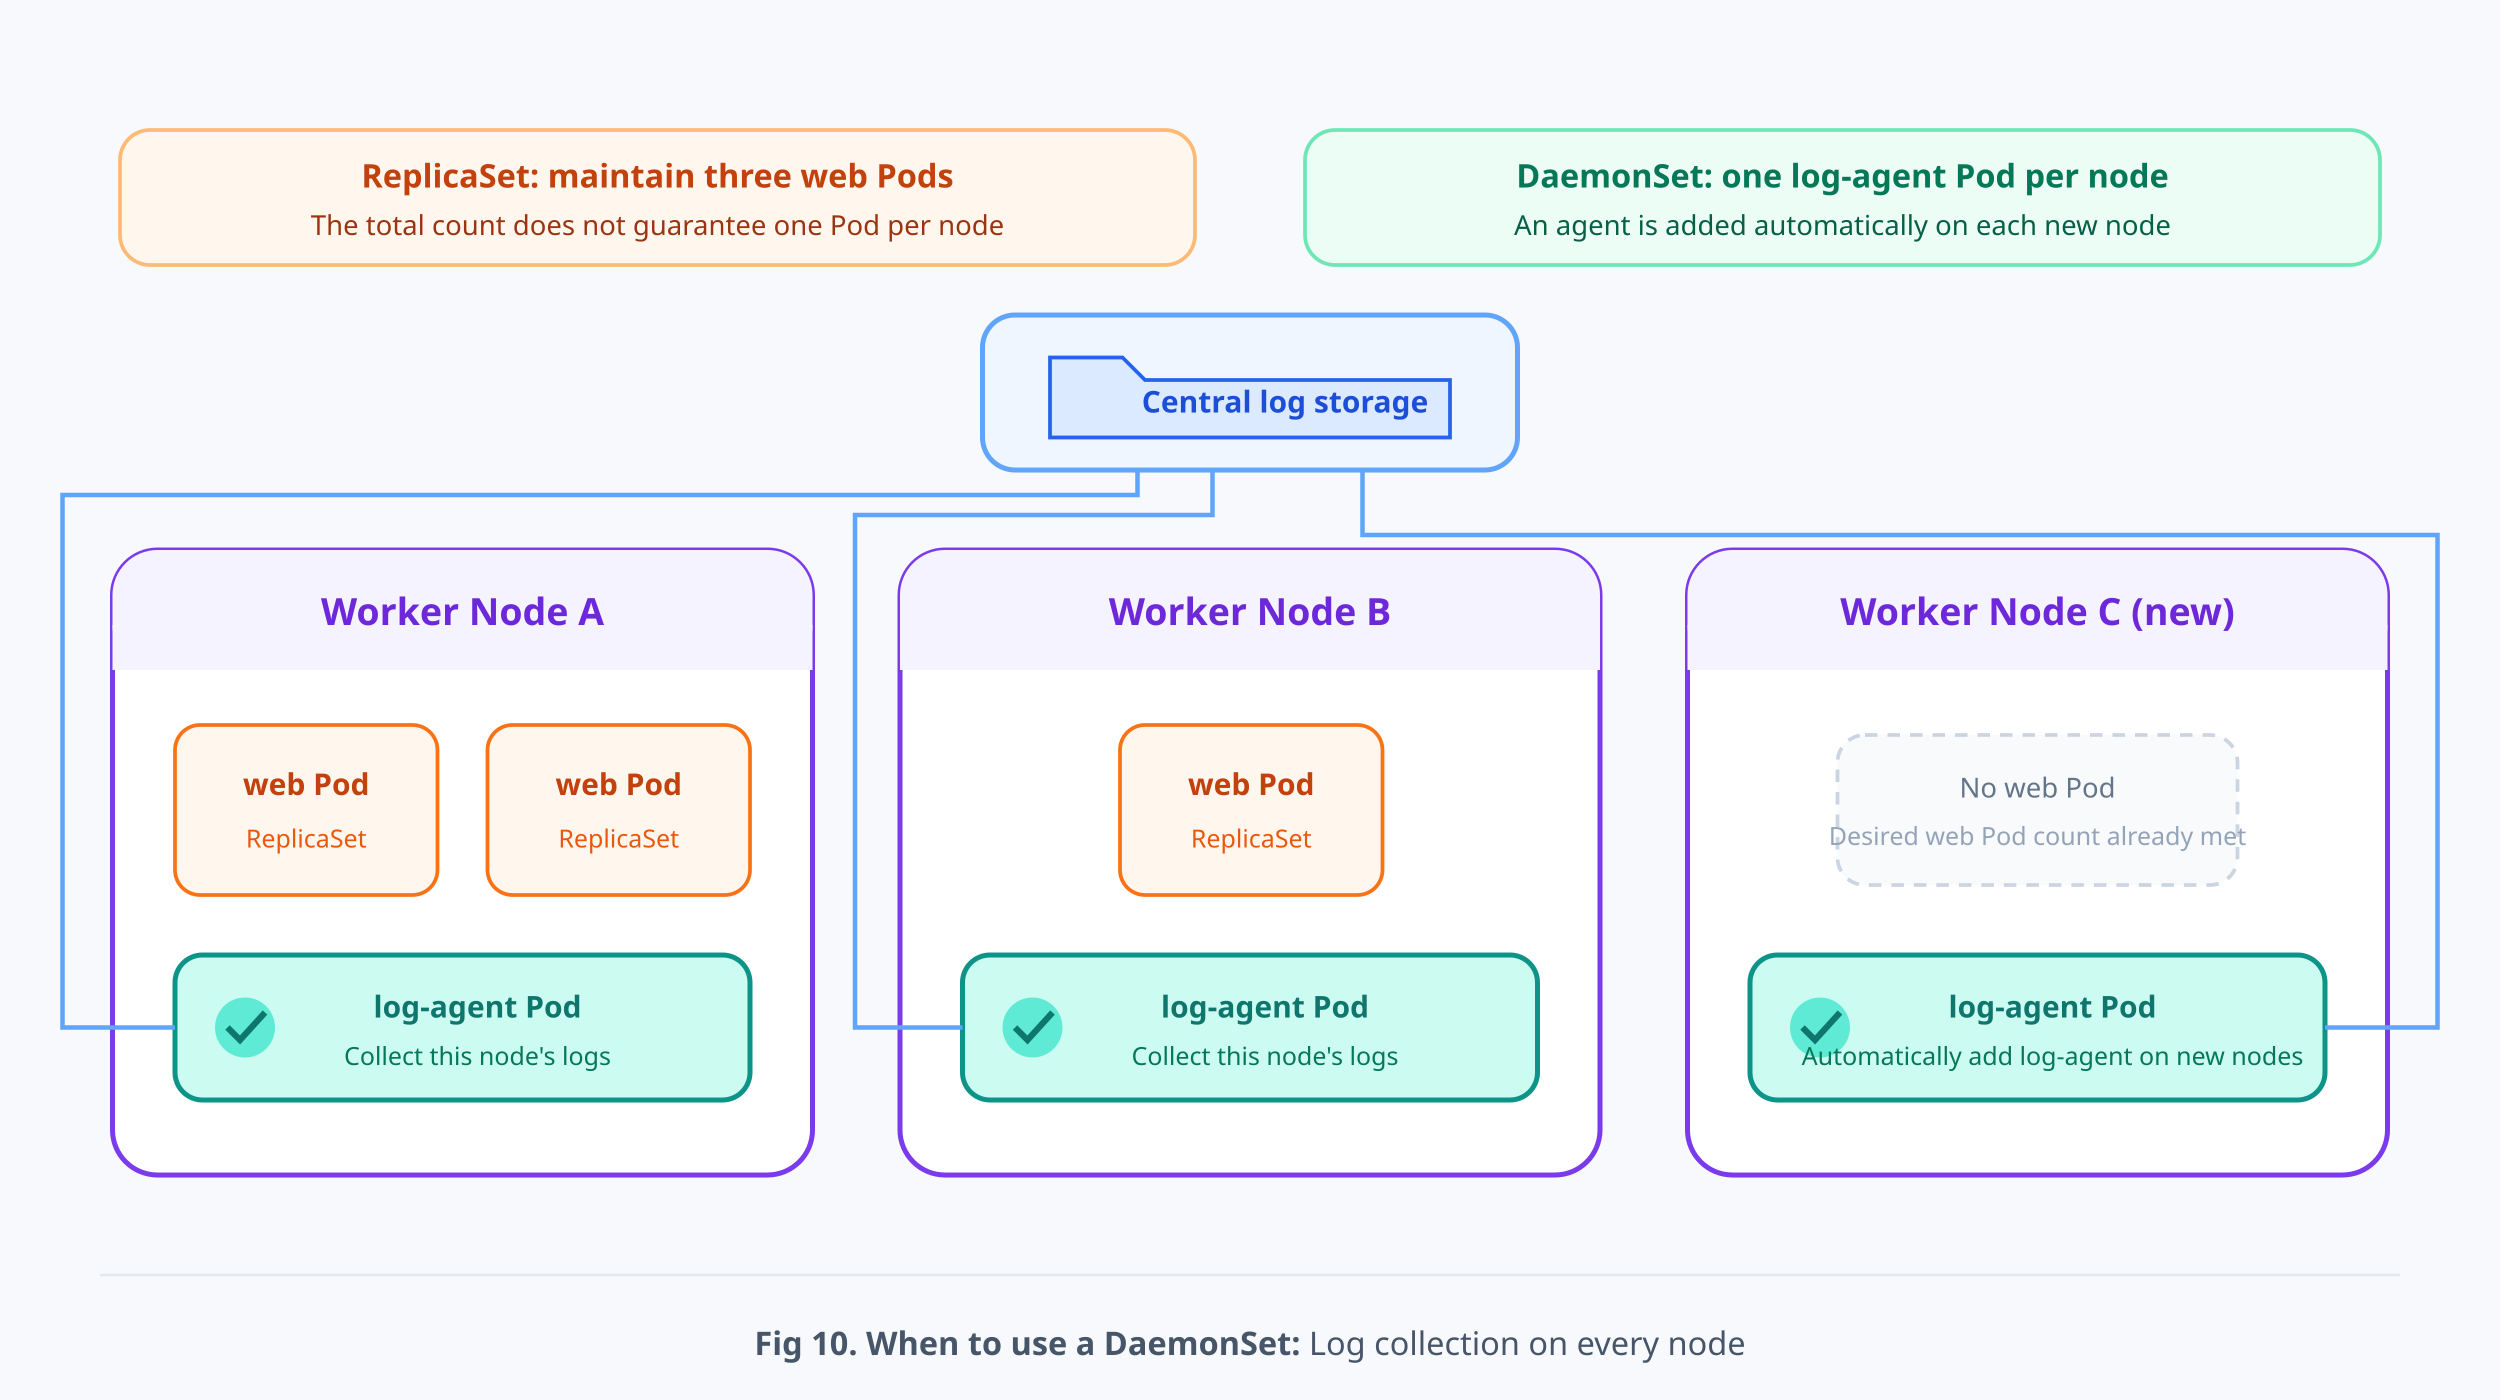
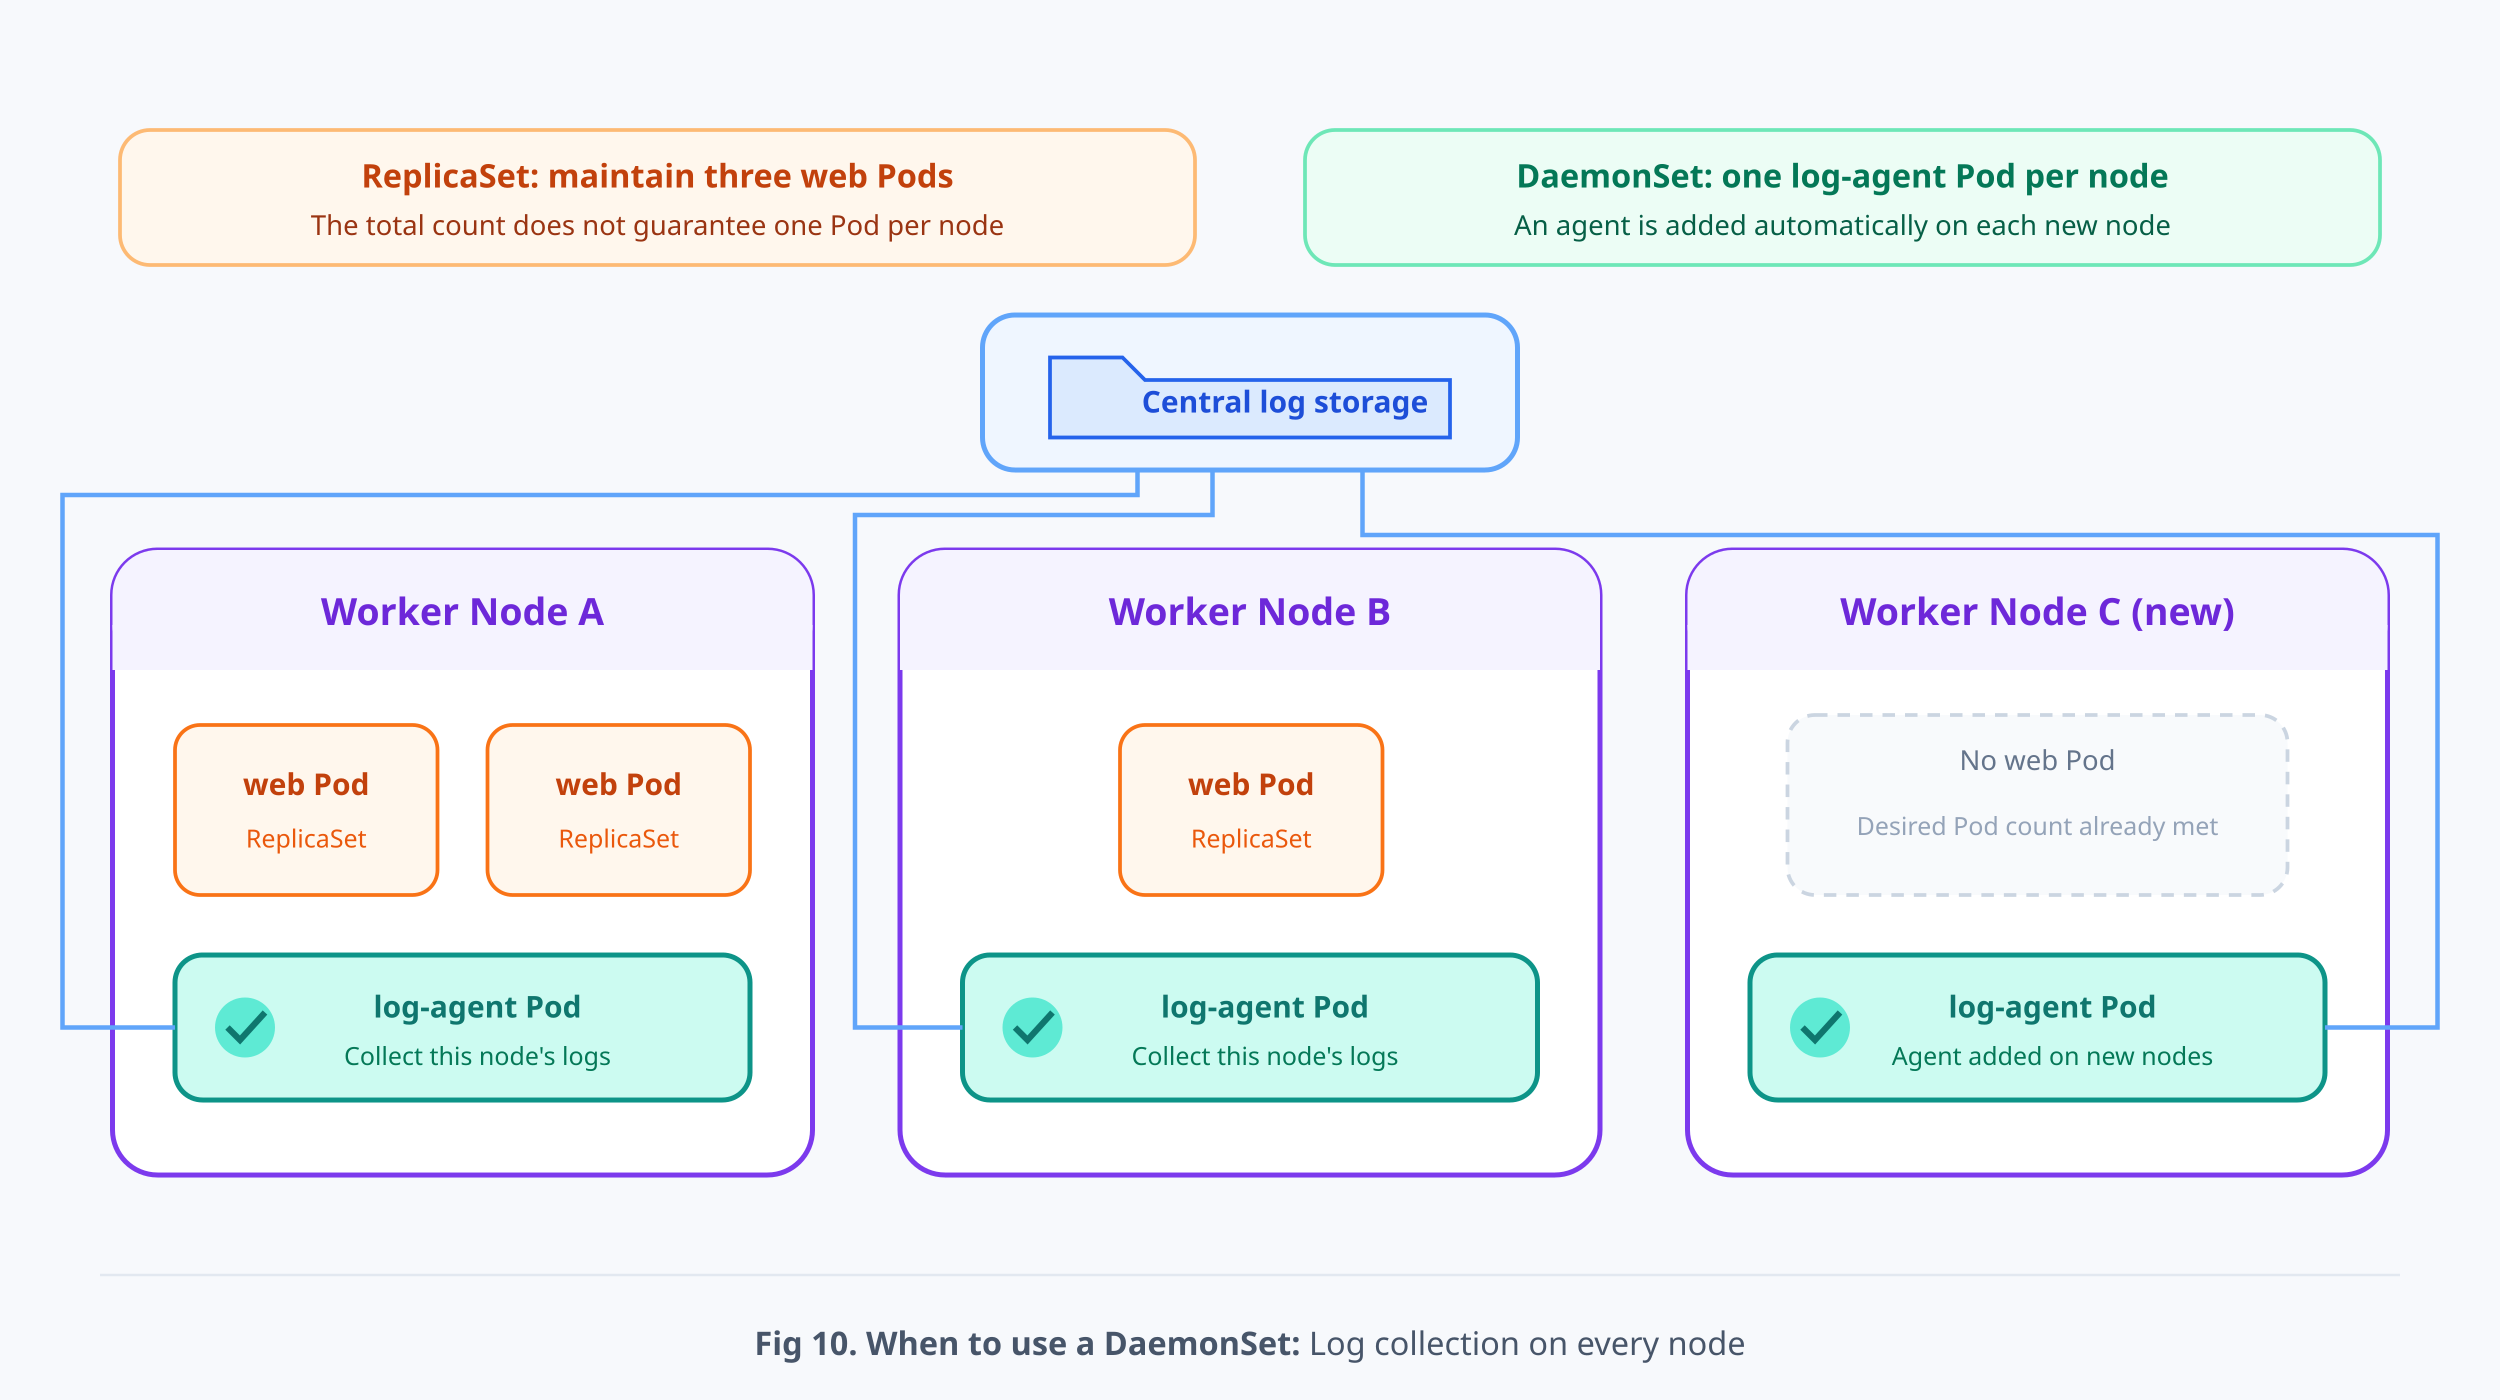
<svg xmlns="http://www.w3.org/2000/svg" width="1000" height="560" viewBox="0 0 1000 560">
  <rect width="1000" height="560" fill="#F7F9FC" />
  <rect x="48" y="52" width="430" height="54" rx="12" fill="#FFF7ED" stroke="#FDBA74" stroke-width="1.5" />
-   <text x="263" y="75" text-anchor="middle" font-family="Apple SD Gothic Neo, Noto Sans KR, sans-serif" font-size="13" fill="#C2410C" font-weight="700" textLength="209.3" lengthAdjust="spacingAndGlyphs">ReplicaSet: maintain three web Pods</text>
+   <text x="263" y="75" text-anchor="middle" font-family="Apple SD Gothic Neo, Noto Sans KR, sans-serif" font-size="13" fill="#C2410C" font-weight="700">ReplicaSet: maintain three web Pods</text>
  <text x="263" y="94" text-anchor="middle" font-family="Apple SD Gothic Neo, Noto Sans KR, sans-serif" font-size="11" fill="#9A3412">The total count does not guarantee one Pod per node</text>
  <rect x="522" y="52" width="430" height="54" rx="12" fill="#ECFDF5" stroke="#6EE7B7" stroke-width="1.5" />
  <text x="737" y="75" text-anchor="middle" font-family="Apple SD Gothic Neo, Noto Sans KR, sans-serif" font-size="13" fill="#047857" font-weight="700">DaemonSet: one log-agent Pod per node</text>
  <text x="737" y="94" text-anchor="middle" font-family="Apple SD Gothic Neo, Noto Sans KR, sans-serif" font-size="11" fill="#065F46">An agent is added automatically on each new node</text>
  <rect x="393" y="126" width="214" height="62" rx="13" fill="#EFF6FF" stroke="#60A5FA" stroke-width="2" />
  <path d="M420 143 H449 L458 152 H580 V175 H420 Z" fill="#DBEAFE" stroke="#2563EB" stroke-width="1.5" />
-   <text x="514" y="165" text-anchor="middle" font-family="Apple SD Gothic Neo, Noto Sans KR, sans-serif" font-size="12" fill="#1D4ED8" font-weight="700" textLength="97.2" lengthAdjust="spacingAndGlyphs">Central log storage</text>
+   <text x="514" y="165" text-anchor="middle" font-family="Apple SD Gothic Neo, Noto Sans KR, sans-serif" font-size="12" fill="#1D4ED8" font-weight="700">Central log storage</text>
  <rect x="45" y="220" width="280" height="250" rx="18" fill="#FFFFFF" stroke="#7C3AED" stroke-width="2" />
  <rect x="45" y="220" width="280" height="48" rx="18" fill="#F5F3FF" />
  <rect x="45" y="250" width="280" height="18" fill="#F5F3FF" />
  <text x="185" y="250" text-anchor="middle" font-family="Apple SD Gothic Neo, Noto Sans KR, sans-serif" font-size="15" fill="#6D28D9" font-weight="700">Worker Node A</text>
  <rect x="70" y="290" width="105" height="68" rx="10" fill="#FFF7ED" stroke="#F97316" stroke-width="1.5" />
  <text x="122.5" y="318" text-anchor="middle" font-family="Apple SD Gothic Neo, Noto Sans KR, sans-serif" font-size="12" fill="#C2410C" font-weight="700">web Pod</text>
  <text x="122.5" y="339" text-anchor="middle" font-family="Apple SD Gothic Neo, Noto Sans KR, sans-serif" font-size="10" fill="#EA580C">ReplicaSet</text>
  <rect x="195" y="290" width="105" height="68" rx="10" fill="#FFF7ED" stroke="#F97316" stroke-width="1.5" />
  <text x="247.5" y="318" text-anchor="middle" font-family="Apple SD Gothic Neo, Noto Sans KR, sans-serif" font-size="12" fill="#C2410C" font-weight="700">web Pod</text>
  <text x="247.5" y="339" text-anchor="middle" font-family="Apple SD Gothic Neo, Noto Sans KR, sans-serif" font-size="10" fill="#EA580C">ReplicaSet</text>
  <rect x="70" y="382" width="230" height="58" rx="11" fill="#CCFBF1" stroke="#0D9488" stroke-width="2" />
  <circle cx="98" cy="411" r="12" fill="#5EEAD4" />
  <path d="M91 411 L96 416 L106 405" fill="none" stroke="#0F766E" stroke-width="2.5" />
  <text x="191" y="407" text-anchor="middle" font-family="Apple SD Gothic Neo, Noto Sans KR, sans-serif" font-size="12" fill="#0F766E" font-weight="700">log-agent Pod</text>
-   <text x="191" y="426" text-anchor="middle" font-family="Apple SD Gothic Neo, Noto Sans KR, sans-serif" font-size="10" fill="#047857" textLength="98.5" lengthAdjust="spacingAndGlyphs">Collect this node's logs</text>
+   <text x="191" y="426" text-anchor="middle" font-family="Apple SD Gothic Neo, Noto Sans KR, sans-serif" font-size="10" fill="#047857">Collect this node's logs</text>
  <rect x="360" y="220" width="280" height="250" rx="18" fill="#FFFFFF" stroke="#7C3AED" stroke-width="2" />
  <rect x="360" y="220" width="280" height="48" rx="18" fill="#F5F3FF" />
  <rect x="360" y="250" width="280" height="18" fill="#F5F3FF" />
  <text x="500" y="250" text-anchor="middle" font-family="Apple SD Gothic Neo, Noto Sans KR, sans-serif" font-size="15" fill="#6D28D9" font-weight="700">Worker Node B</text>
  <rect x="448" y="290" width="105" height="68" rx="10" fill="#FFF7ED" stroke="#F97316" stroke-width="1.5" />
  <text x="500.5" y="318" text-anchor="middle" font-family="Apple SD Gothic Neo, Noto Sans KR, sans-serif" font-size="12" fill="#C2410C" font-weight="700">web Pod</text>
  <text x="500.5" y="339" text-anchor="middle" font-family="Apple SD Gothic Neo, Noto Sans KR, sans-serif" font-size="10" fill="#EA580C">ReplicaSet</text>
  <rect x="385" y="382" width="230" height="58" rx="11" fill="#CCFBF1" stroke="#0D9488" stroke-width="2" />
  <circle cx="413" cy="411" r="12" fill="#5EEAD4" />
  <path d="M406 411 L411 416 L421 405" fill="none" stroke="#0F766E" stroke-width="2.5" />
  <text x="506" y="407" text-anchor="middle" font-family="Apple SD Gothic Neo, Noto Sans KR, sans-serif" font-size="12" fill="#0F766E" font-weight="700">log-agent Pod</text>
-   <text x="506" y="426" text-anchor="middle" font-family="Apple SD Gothic Neo, Noto Sans KR, sans-serif" font-size="10" fill="#047857" textLength="98.5" lengthAdjust="spacingAndGlyphs">Collect this node's logs</text>
+   <text x="506" y="426" text-anchor="middle" font-family="Apple SD Gothic Neo, Noto Sans KR, sans-serif" font-size="10" fill="#047857">Collect this node's logs</text>
  <rect x="675" y="220" width="280" height="250" rx="18" fill="#FFFFFF" stroke="#7C3AED" stroke-width="2" />
  <rect x="675" y="220" width="280" height="48" rx="18" fill="#F5F3FF" />
  <rect x="675" y="250" width="280" height="18" fill="#F5F3FF" />
  <text x="815" y="250" text-anchor="middle" font-family="Apple SD Gothic Neo, Noto Sans KR, sans-serif" font-size="15" fill="#6D28D9" font-weight="700">Worker Node C (new)</text>
-   <rect x="735" y="294" width="160" height="60" rx="11" fill="#F8FAFC" stroke="#CBD5E1" stroke-width="1.5" stroke-dasharray="5 4" />
-   <text x="815" y="319" text-anchor="middle" font-family="Apple SD Gothic Neo, Noto Sans KR, sans-serif" font-size="11" fill="#64748B">No web Pod</text>
-   <text x="815" y="338" text-anchor="middle" font-family="Apple SD Gothic Neo, Noto Sans KR, sans-serif" font-size="10" fill="#94A3B8" textLength="160.5" lengthAdjust="spacingAndGlyphs">Desired web Pod count already met</text>
+   <rect x="715" y="286" width="200" height="72" rx="11" fill="#F8FAFC" stroke="#CBD5E1" stroke-width="1.5" stroke-dasharray="5 4" />
+   <text x="815" y="308" text-anchor="middle" font-family="Apple SD Gothic Neo, Noto Sans KR, sans-serif" font-size="11" fill="#64748B">No web Pod</text>
+   <text x="815" y="334" text-anchor="middle" font-family="Apple SD Gothic Neo, Noto Sans KR, sans-serif" font-size="10" fill="#94A3B8">Desired Pod count already met</text>
  <rect x="700" y="382" width="230" height="58" rx="11" fill="#CCFBF1" stroke="#0D9488" stroke-width="2" />
  <circle cx="728" cy="411" r="12" fill="#5EEAD4" />
  <path d="M721 411 L726 416 L736 405" fill="none" stroke="#0F766E" stroke-width="2.5" />
  <text x="821" y="407" text-anchor="middle" font-family="Apple SD Gothic Neo, Noto Sans KR, sans-serif" font-size="12" fill="#0F766E" font-weight="700">log-agent Pod</text>
-   <text x="821" y="426" text-anchor="middle" font-family="Apple SD Gothic Neo, Noto Sans KR, sans-serif" font-size="10" fill="#047857" textLength="185.5" lengthAdjust="spacingAndGlyphs">Automatically add log-agent on new nodes</text>
+   <text x="821" y="426" text-anchor="middle" font-family="Apple SD Gothic Neo, Noto Sans KR, sans-serif" font-size="10" fill="#047857">Agent added on new nodes</text>
  <path d="M70 411 H25 V198 H455 V188" fill="none" stroke="#60A5FA" stroke-width="1.8" />
  <path d="M385 411 H342 V206 H485 V188" fill="none" stroke="#60A5FA" stroke-width="1.8" />
  <path d="M930 411 H975 V214 H545 V188" fill="none" stroke="#60A5FA" stroke-width="1.8" />
  <line x1="40" y1="510" x2="960" y2="510" stroke="#E2E8F0" />
  <text x="500" y="542" text-anchor="middle" font-family="Apple SD Gothic Neo, Noto Sans KR, sans-serif" font-size="13" fill="#475569">
    <tspan font-weight="600">Fig 10. When to use a DaemonSet:</tspan>
    <tspan> Log collection on every node</tspan>
  </text>
</svg>
